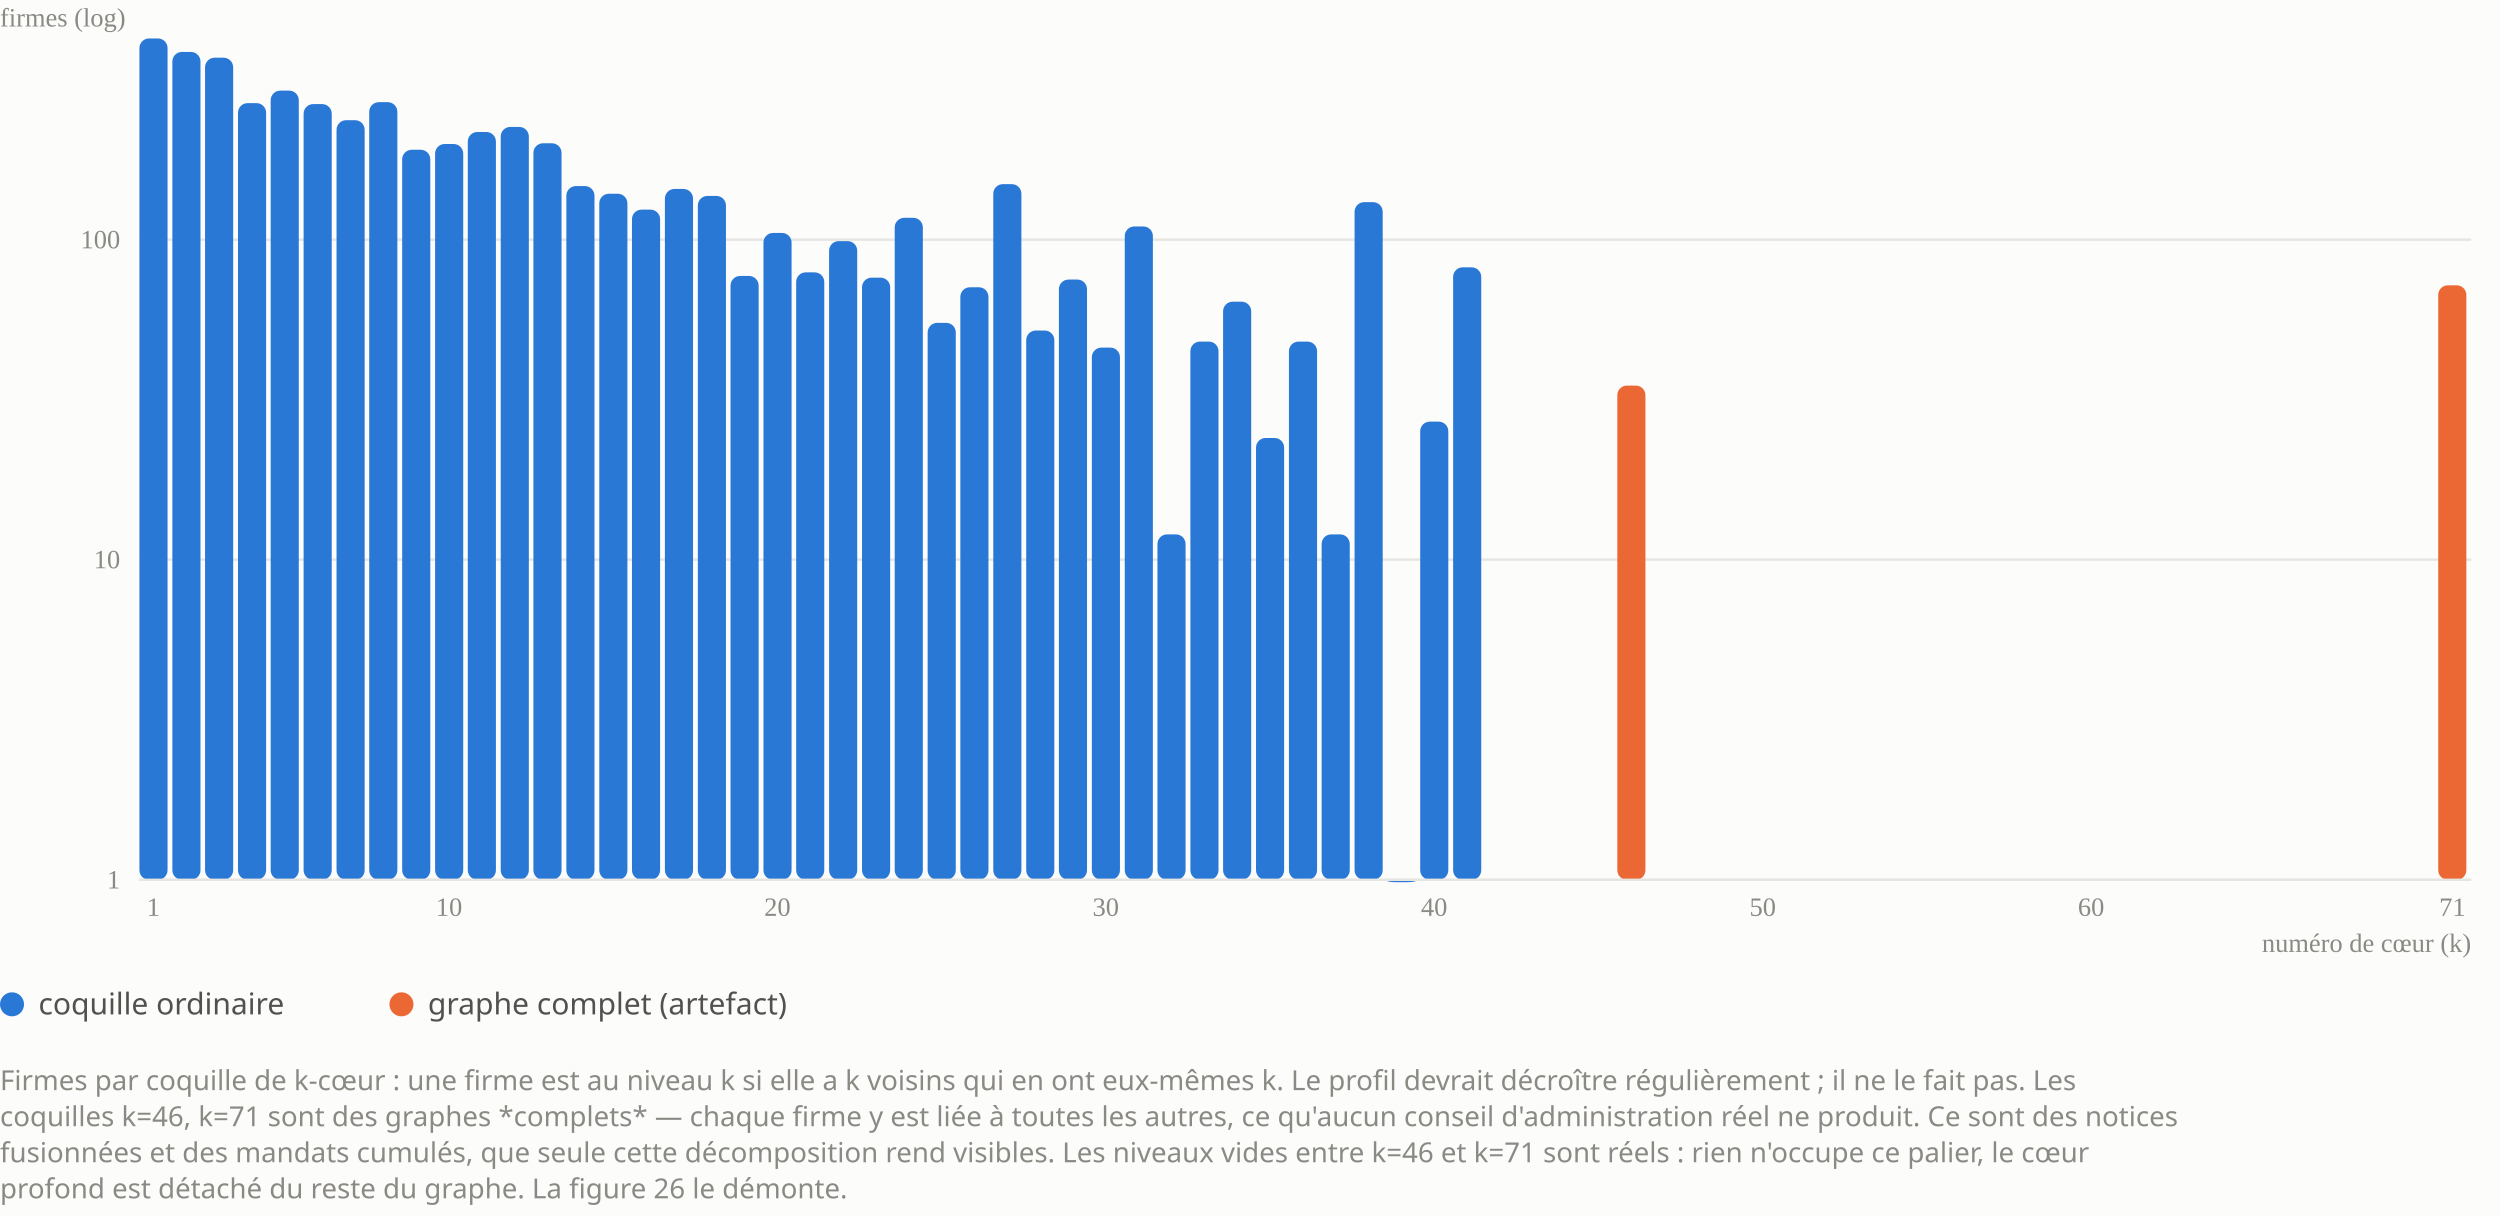
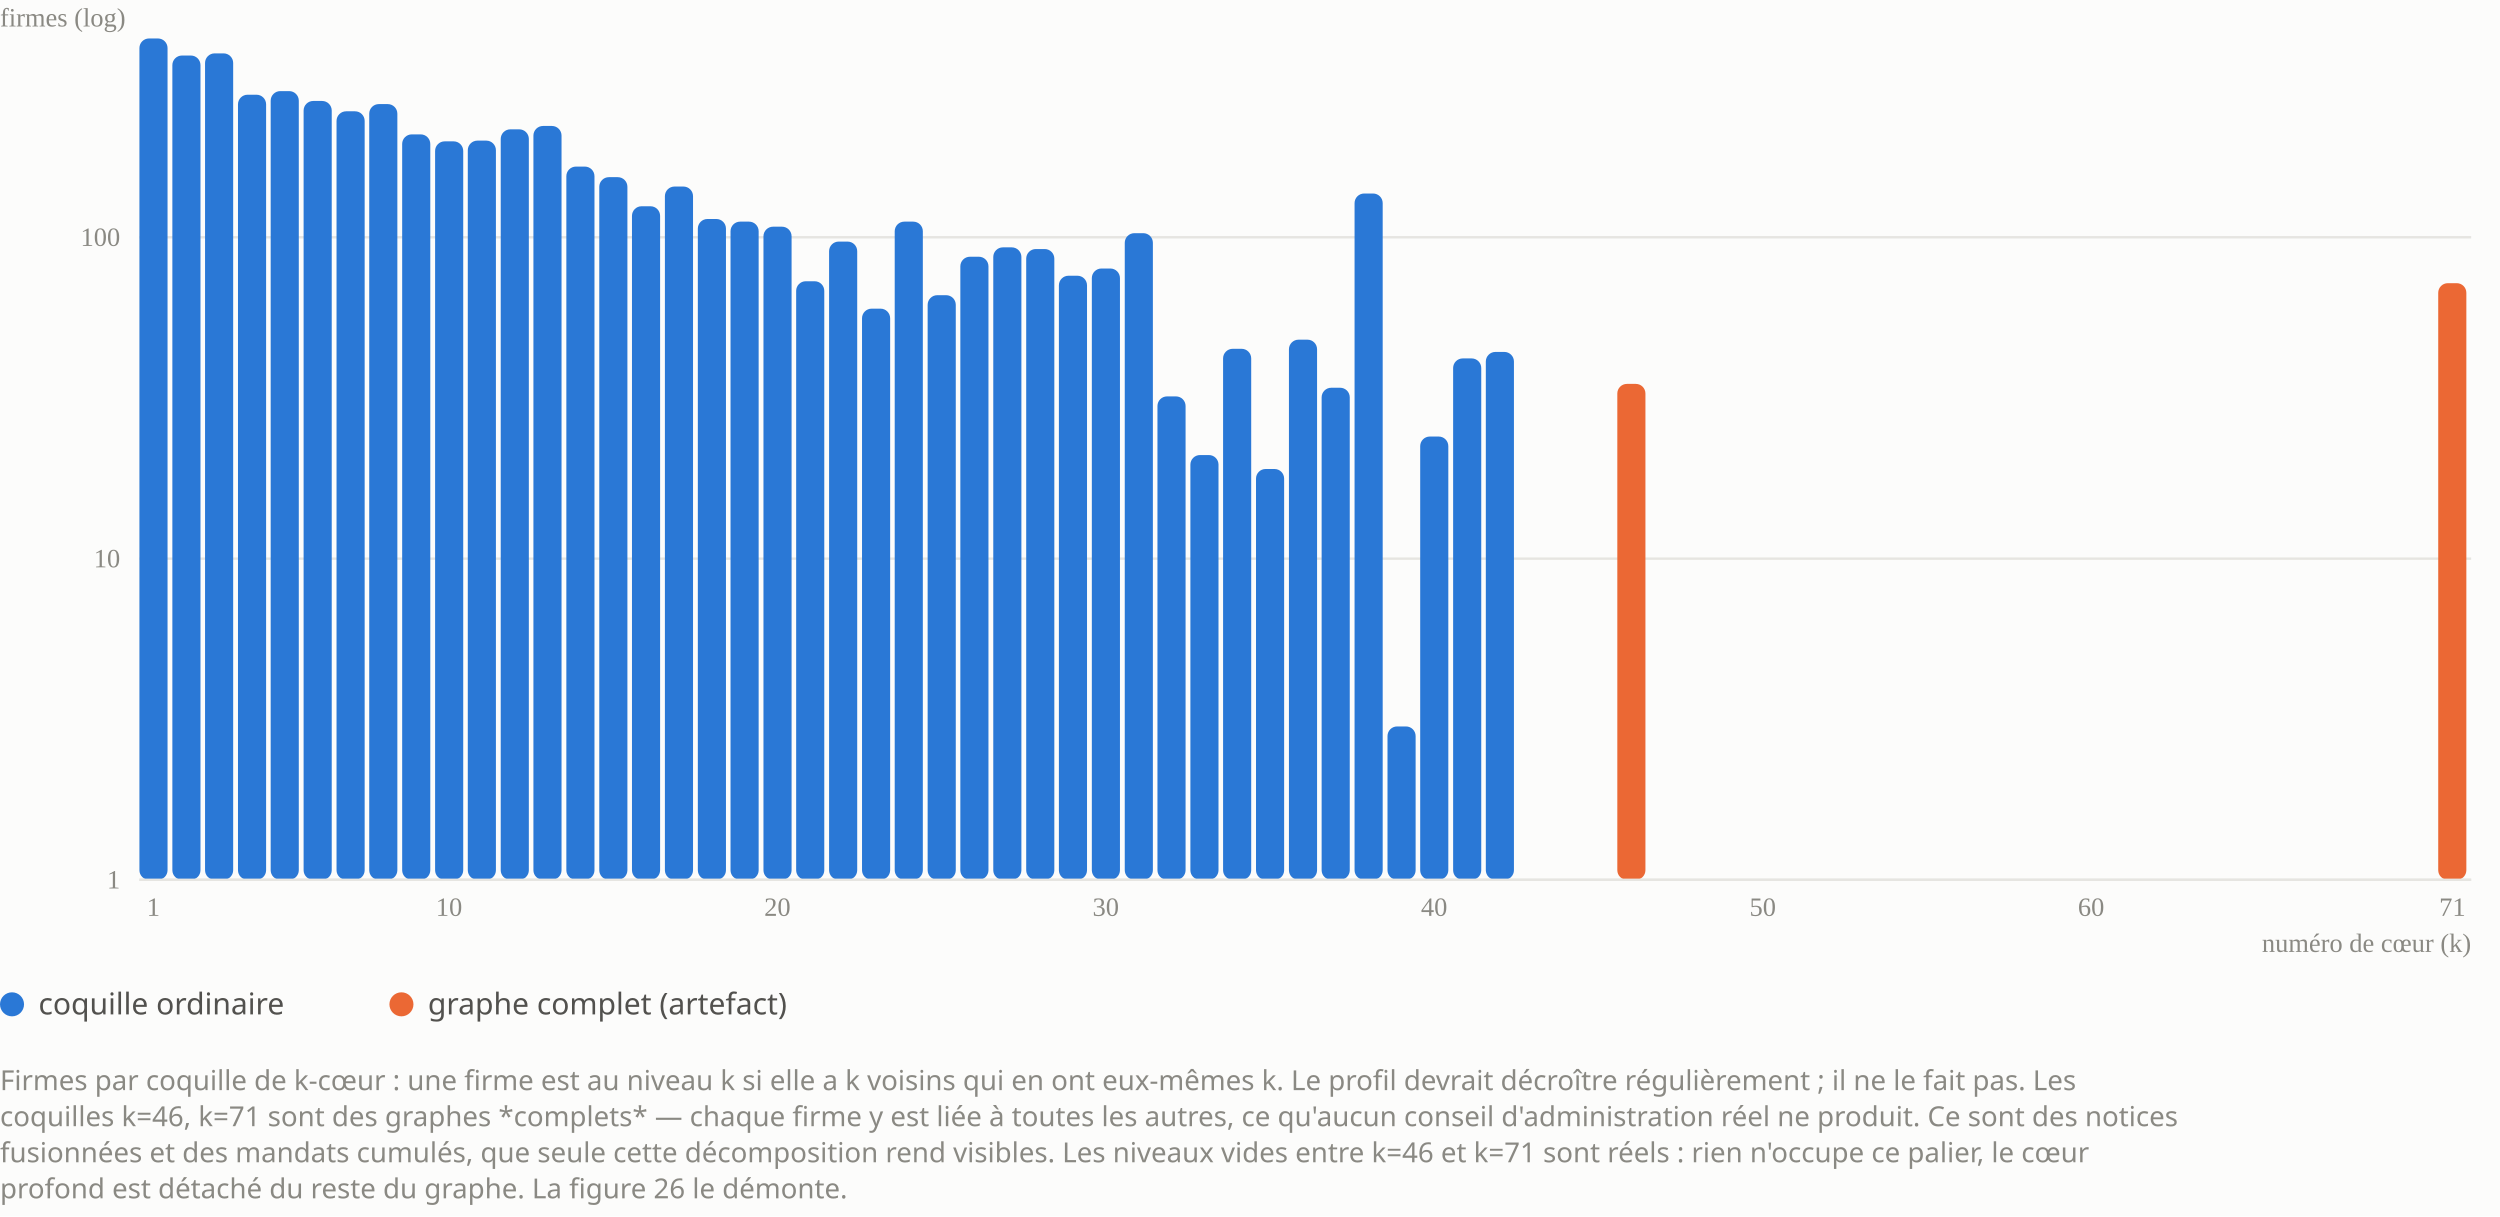
<svg xmlns="http://www.w3.org/2000/svg" viewBox="0 0 1040 506" width="1040" height="506" role="img" aria-label="Décomposition en k-cœurs (k max = 71)">
  <rect width="1040" height="506" fill="#fcfcfb" />
  <line x1="58.0" y1="366.0" x2="1028.0" y2="366.0" stroke="#e6e5e1" stroke-width="1" />
  <text x="50.0" y="369.6" text-anchor="end" font-size="11.0" fill="#8a8983">1</text>
-   <line x1="58.0" y1="232.8" x2="1028.0" y2="232.8" stroke="#e6e5e1" stroke-width="1" />
-   <text x="50.0" y="236.4" text-anchor="end" font-size="11.0" fill="#8a8983">10</text>
-   <line x1="58.0" y1="99.7" x2="1028.0" y2="99.7" stroke="#e6e5e1" stroke-width="1" />
-   <text x="50.0" y="103.3" text-anchor="end" font-size="11.0" fill="#8a8983">100</text>
+   <line x1="58.0" y1="232.4" x2="1028.0" y2="232.4" stroke="#e6e5e1" stroke-width="1" />
+   <text x="50.0" y="236.0" text-anchor="end" font-size="11.0" fill="#8a8983">10</text>
+   <line x1="58.0" y1="98.7" x2="1028.0" y2="98.7" stroke="#e6e5e1" stroke-width="1" />
+   <text x="50.0" y="102.3" text-anchor="end" font-size="11.0" fill="#8a8983">100</text>
  <g class="mk">
    <rect x="58.0" y="16.0" width="11.7" height="350.0" rx="4.0" fill="#2a78d6" />
  </g>
  <text x="63.8" y="381.0" text-anchor="middle" font-size="11.0" fill="#8a8983">1</text>
  <g class="mk">
-     <rect x="71.7" y="21.6" width="11.7" height="344.4" rx="4.0" fill="#2a78d6" />
+     <rect x="71.7" y="23.1" width="11.7" height="342.9" rx="4.0" fill="#2a78d6" />
  </g>
  <g class="mk">
-     <rect x="85.3" y="24.0" width="11.7" height="342.0" rx="4.0" fill="#2a78d6" />
+     <rect x="85.3" y="22.2" width="11.7" height="343.8" rx="4.0" fill="#2a78d6" />
  </g>
  <g class="mk">
-     <rect x="99.0" y="42.9" width="11.7" height="323.1" rx="4.0" fill="#2a78d6" />
+     <rect x="99.0" y="39.4" width="11.7" height="326.6" rx="4.0" fill="#2a78d6" />
  </g>
  <g class="mk">
-     <rect x="112.6" y="37.7" width="11.7" height="328.3" rx="4.0" fill="#2a78d6" />
+     <rect x="112.6" y="37.9" width="11.7" height="328.1" rx="4.0" fill="#2a78d6" />
  </g>
  <g class="mk">
-     <rect x="126.3" y="43.3" width="11.7" height="322.7" rx="4.0" fill="#2a78d6" />
+     <rect x="126.3" y="42.0" width="11.7" height="324.0" rx="4.0" fill="#2a78d6" />
  </g>
  <g class="mk">
-     <rect x="140.0" y="50.0" width="11.7" height="316.0" rx="4.0" fill="#2a78d6" />
+     <rect x="140.0" y="46.3" width="11.7" height="319.7" rx="4.0" fill="#2a78d6" />
  </g>
  <g class="mk">
-     <rect x="153.6" y="42.5" width="11.7" height="323.5" rx="4.0" fill="#2a78d6" />
+     <rect x="153.6" y="43.3" width="11.7" height="322.7" rx="4.0" fill="#2a78d6" />
  </g>
  <g class="mk">
-     <rect x="167.3" y="62.3" width="11.7" height="303.7" rx="4.0" fill="#2a78d6" />
+     <rect x="167.3" y="55.9" width="11.7" height="310.1" rx="4.0" fill="#2a78d6" />
  </g>
  <g class="mk">
-     <rect x="181.0" y="59.9" width="11.7" height="306.1" rx="4.0" fill="#2a78d6" />
+     <rect x="181.0" y="58.8" width="11.7" height="307.2" rx="4.0" fill="#2a78d6" />
  </g>
  <text x="186.8" y="381.0" text-anchor="middle" font-size="11.0" fill="#8a8983">10</text>
  <g class="mk">
-     <rect x="194.6" y="54.9" width="11.7" height="311.1" rx="4.0" fill="#2a78d6" />
+     <rect x="194.6" y="58.5" width="11.7" height="307.5" rx="4.0" fill="#2a78d6" />
  </g>
  <g class="mk">
-     <rect x="208.3" y="52.8" width="11.7" height="313.2" rx="4.0" fill="#2a78d6" />
+     <rect x="208.3" y="53.8" width="11.7" height="312.2" rx="4.0" fill="#2a78d6" />
  </g>
  <g class="mk">
-     <rect x="221.9" y="59.6" width="11.7" height="306.4" rx="4.0" fill="#2a78d6" />
+     <rect x="221.9" y="52.4" width="11.7" height="313.6" rx="4.0" fill="#2a78d6" />
  </g>
  <g class="mk">
-     <rect x="235.6" y="77.4" width="11.7" height="288.6" rx="4.0" fill="#2a78d6" />
+     <rect x="235.6" y="69.3" width="11.7" height="296.7" rx="4.0" fill="#2a78d6" />
  </g>
  <g class="mk">
-     <rect x="249.3" y="80.6" width="11.7" height="285.4" rx="4.0" fill="#2a78d6" />
+     <rect x="249.3" y="73.7" width="11.7" height="292.3" rx="4.0" fill="#2a78d6" />
  </g>
  <g class="mk">
-     <rect x="262.9" y="87.2" width="11.7" height="278.8" rx="4.0" fill="#2a78d6" />
+     <rect x="262.9" y="85.8" width="11.7" height="280.2" rx="4.0" fill="#2a78d6" />
  </g>
  <g class="mk">
-     <rect x="276.6" y="78.6" width="11.7" height="287.4" rx="4.0" fill="#2a78d6" />
+     <rect x="276.6" y="77.6" width="11.7" height="288.4" rx="4.0" fill="#2a78d6" />
  </g>
  <g class="mk">
-     <rect x="290.3" y="81.5" width="11.7" height="284.5" rx="4.0" fill="#2a78d6" />
+     <rect x="290.3" y="91.1" width="11.7" height="274.9" rx="4.0" fill="#2a78d6" />
  </g>
  <g class="mk">
-     <rect x="303.9" y="114.8" width="11.7" height="251.2" rx="4.0" fill="#2a78d6" />
+     <rect x="303.9" y="92.2" width="11.7" height="273.8" rx="4.0" fill="#2a78d6" />
  </g>
  <g class="mk">
-     <rect x="317.6" y="96.9" width="11.7" height="269.1" rx="4.0" fill="#2a78d6" />
+     <rect x="317.6" y="94.3" width="11.7" height="271.7" rx="4.0" fill="#2a78d6" />
  </g>
  <text x="323.4" y="381.0" text-anchor="middle" font-size="11.0" fill="#8a8983">20</text>
  <g class="mk">
-     <rect x="331.2" y="113.3" width="11.7" height="252.7" rx="4.0" fill="#2a78d6" />
+     <rect x="331.2" y="117.0" width="11.7" height="249.0" rx="4.0" fill="#2a78d6" />
  </g>
  <g class="mk">
-     <rect x="344.9" y="100.3" width="11.7" height="265.7" rx="4.0" fill="#2a78d6" />
+     <rect x="344.9" y="100.5" width="11.7" height="265.5" rx="4.0" fill="#2a78d6" />
  </g>
  <g class="mk">
-     <rect x="358.6" y="115.5" width="11.7" height="250.5" rx="4.0" fill="#2a78d6" />
+     <rect x="358.6" y="128.4" width="11.7" height="237.6" rx="4.0" fill="#2a78d6" />
  </g>
  <g class="mk">
-     <rect x="372.2" y="90.6" width="11.7" height="275.4" rx="4.0" fill="#2a78d6" />
+     <rect x="372.2" y="92.2" width="11.7" height="273.8" rx="4.0" fill="#2a78d6" />
  </g>
  <g class="mk">
-     <rect x="385.9" y="134.3" width="11.7" height="231.7" rx="4.0" fill="#2a78d6" />
+     <rect x="385.9" y="122.8" width="11.7" height="243.2" rx="4.0" fill="#2a78d6" />
  </g>
  <g class="mk">
-     <rect x="399.5" y="119.5" width="11.7" height="246.5" rx="4.0" fill="#2a78d6" />
+     <rect x="399.5" y="106.8" width="11.7" height="259.2" rx="4.0" fill="#2a78d6" />
  </g>
  <g class="mk">
-     <rect x="413.2" y="76.6" width="11.7" height="289.4" rx="4.0" fill="#2a78d6" />
+     <rect x="413.2" y="102.9" width="11.7" height="263.1" rx="4.0" fill="#2a78d6" />
  </g>
  <g class="mk">
-     <rect x="426.9" y="137.5" width="11.7" height="228.5" rx="4.0" fill="#2a78d6" />
+     <rect x="426.9" y="103.6" width="11.7" height="262.4" rx="4.0" fill="#2a78d6" />
  </g>
  <g class="mk">
-     <rect x="440.5" y="116.3" width="11.7" height="249.7" rx="4.0" fill="#2a78d6" />
+     <rect x="440.5" y="114.7" width="11.7" height="251.3" rx="4.0" fill="#2a78d6" />
  </g>
  <g class="mk">
-     <rect x="454.2" y="144.6" width="11.7" height="221.4" rx="4.0" fill="#2a78d6" />
+     <rect x="454.2" y="111.7" width="11.7" height="254.3" rx="4.0" fill="#2a78d6" />
  </g>
  <text x="460.0" y="381.0" text-anchor="middle" font-size="11.0" fill="#8a8983">30</text>
  <g class="mk">
-     <rect x="467.9" y="94.2" width="11.7" height="271.8" rx="4.0" fill="#2a78d6" />
+     <rect x="467.9" y="97.0" width="11.7" height="269.0" rx="4.0" fill="#2a78d6" />
  </g>
  <g class="mk">
-     <rect x="481.5" y="222.3" width="11.7" height="143.7" rx="4.0" fill="#2a78d6" />
+     <rect x="481.5" y="164.9" width="11.7" height="201.1" rx="4.0" fill="#2a78d6" />
  </g>
  <g class="mk">
-     <rect x="495.2" y="142.1" width="11.7" height="223.9" rx="4.0" fill="#2a78d6" />
+     <rect x="495.2" y="189.3" width="11.7" height="176.7" rx="4.0" fill="#2a78d6" />
  </g>
  <g class="mk">
-     <rect x="508.8" y="125.5" width="11.7" height="240.5" rx="4.0" fill="#2a78d6" />
+     <rect x="508.8" y="145.1" width="11.7" height="220.9" rx="4.0" fill="#2a78d6" />
  </g>
  <g class="mk">
-     <rect x="522.5" y="182.2" width="11.7" height="183.8" rx="4.0" fill="#2a78d6" />
+     <rect x="522.5" y="195.1" width="11.7" height="170.9" rx="4.0" fill="#2a78d6" />
  </g>
  <g class="mk">
-     <rect x="536.2" y="142.1" width="11.7" height="223.9" rx="4.0" fill="#2a78d6" />
+     <rect x="536.2" y="141.3" width="11.7" height="224.7" rx="4.0" fill="#2a78d6" />
  </g>
  <g class="mk">
-     <rect x="549.8" y="222.3" width="11.7" height="143.7" rx="4.0" fill="#2a78d6" />
+     <rect x="549.8" y="161.3" width="11.7" height="204.7" rx="4.0" fill="#2a78d6" />
  </g>
  <g class="mk">
-     <rect x="563.5" y="84.1" width="11.7" height="281.9" rx="4.0" fill="#2a78d6" />
+     <rect x="563.5" y="80.5" width="11.7" height="285.5" rx="4.0" fill="#2a78d6" />
  </g>
  <g class="mk">
-     <rect x="577.2" y="366.0" width="11.7" height="1.0" rx="4.0" fill="#2a78d6" />
+     <rect x="577.2" y="302.2" width="11.7" height="63.8" rx="4.0" fill="#2a78d6" />
  </g>
  <g class="mk">
-     <rect x="590.8" y="175.4" width="11.7" height="190.6" rx="4.0" fill="#2a78d6" />
+     <rect x="590.8" y="181.6" width="11.7" height="184.4" rx="4.0" fill="#2a78d6" />
  </g>
  <text x="596.6" y="381.0" text-anchor="middle" font-size="11.0" fill="#8a8983">40</text>
  <g class="mk">
-     <rect x="604.5" y="111.2" width="11.7" height="254.8" rx="4.0" fill="#2a78d6" />
+     <rect x="604.5" y="149.1" width="11.7" height="216.9" rx="4.0" fill="#2a78d6" />
  </g>
  <g class="mk">
-     <rect x="672.8" y="160.4" width="11.7" height="205.6" rx="4.0" fill="#eb6834" />
+     <rect x="618.1" y="146.4" width="11.7" height="219.6" rx="4.0" fill="#2a78d6" />
+   </g>
+   <g class="mk">
+     <rect x="672.8" y="159.7" width="11.7" height="206.3" rx="4.0" fill="#eb6834" />
  </g>
  <text x="733.3" y="381.0" text-anchor="middle" font-size="11.0" fill="#8a8983">50</text>
  <text x="869.9" y="381.0" text-anchor="middle" font-size="11.0" fill="#8a8983">60</text>
  <g class="mk">
-     <rect x="1014.3" y="118.7" width="11.7" height="247.3" rx="4.0" fill="#eb6834" />
+     <rect x="1014.3" y="117.8" width="11.7" height="248.2" rx="4.0" fill="#eb6834" />
  </g>
  <text x="1020.2" y="381.0" text-anchor="middle" font-size="11.0" fill="#8a8983">71</text>
  <line x1="58.0" y1="366.0" x2="1028.0" y2="366.0" stroke="#e6e5e1" stroke-width="1" />
  <text x="0.0" y="11.0" text-anchor="start" font-size="11.0" fill="#8a8983">firmes (log)</text>
  <text x="1028.0" y="396.0" text-anchor="end" font-size="11.0" fill="#8a8983">numéro de cœur (k)</text>
  <g font-size="12.5" font-family="ui-sans-serif,system-ui,sans-serif" fill="#52514e">
    <circle cx="5.0" cy="417.8" r="5" fill="#2a78d6" />
    <text x="16.0" y="422.0">coquille ordinaire</text>
    <circle cx="167.0" cy="417.8" r="5" fill="#eb6834" />
    <text x="178.0" y="422.0">graphe complet (artefact)</text>
  </g>
  <g font-size="11.5" font-family="ui-sans-serif,system-ui,sans-serif" fill="#8a8983">
    <text x="0" y="453.5">Firmes par coquille de k-cœur : une firme est au niveau k si elle a k voisins qui en ont eux-mêmes k. Le profil devrait décroître régulièrement ; il ne le fait pas. Les</text>
    <text x="0" y="468.5">coquilles k=46, k=71 sont des graphes *complets* — chaque firme y est liée à toutes les autres, ce qu'aucun conseil d'administration réel ne produit. Ce sont des notices</text>
    <text x="0" y="483.5">fusionnées et des mandats cumulés, que seule cette décomposition rend visibles. Les niveaux vides entre k=46 et k=71 sont réels : rien n'occupe ce palier, le cœur</text>
    <text x="0" y="498.5">profond est détaché du reste du graphe. La figure 26 le démonte.</text>
  </g>
</svg>
